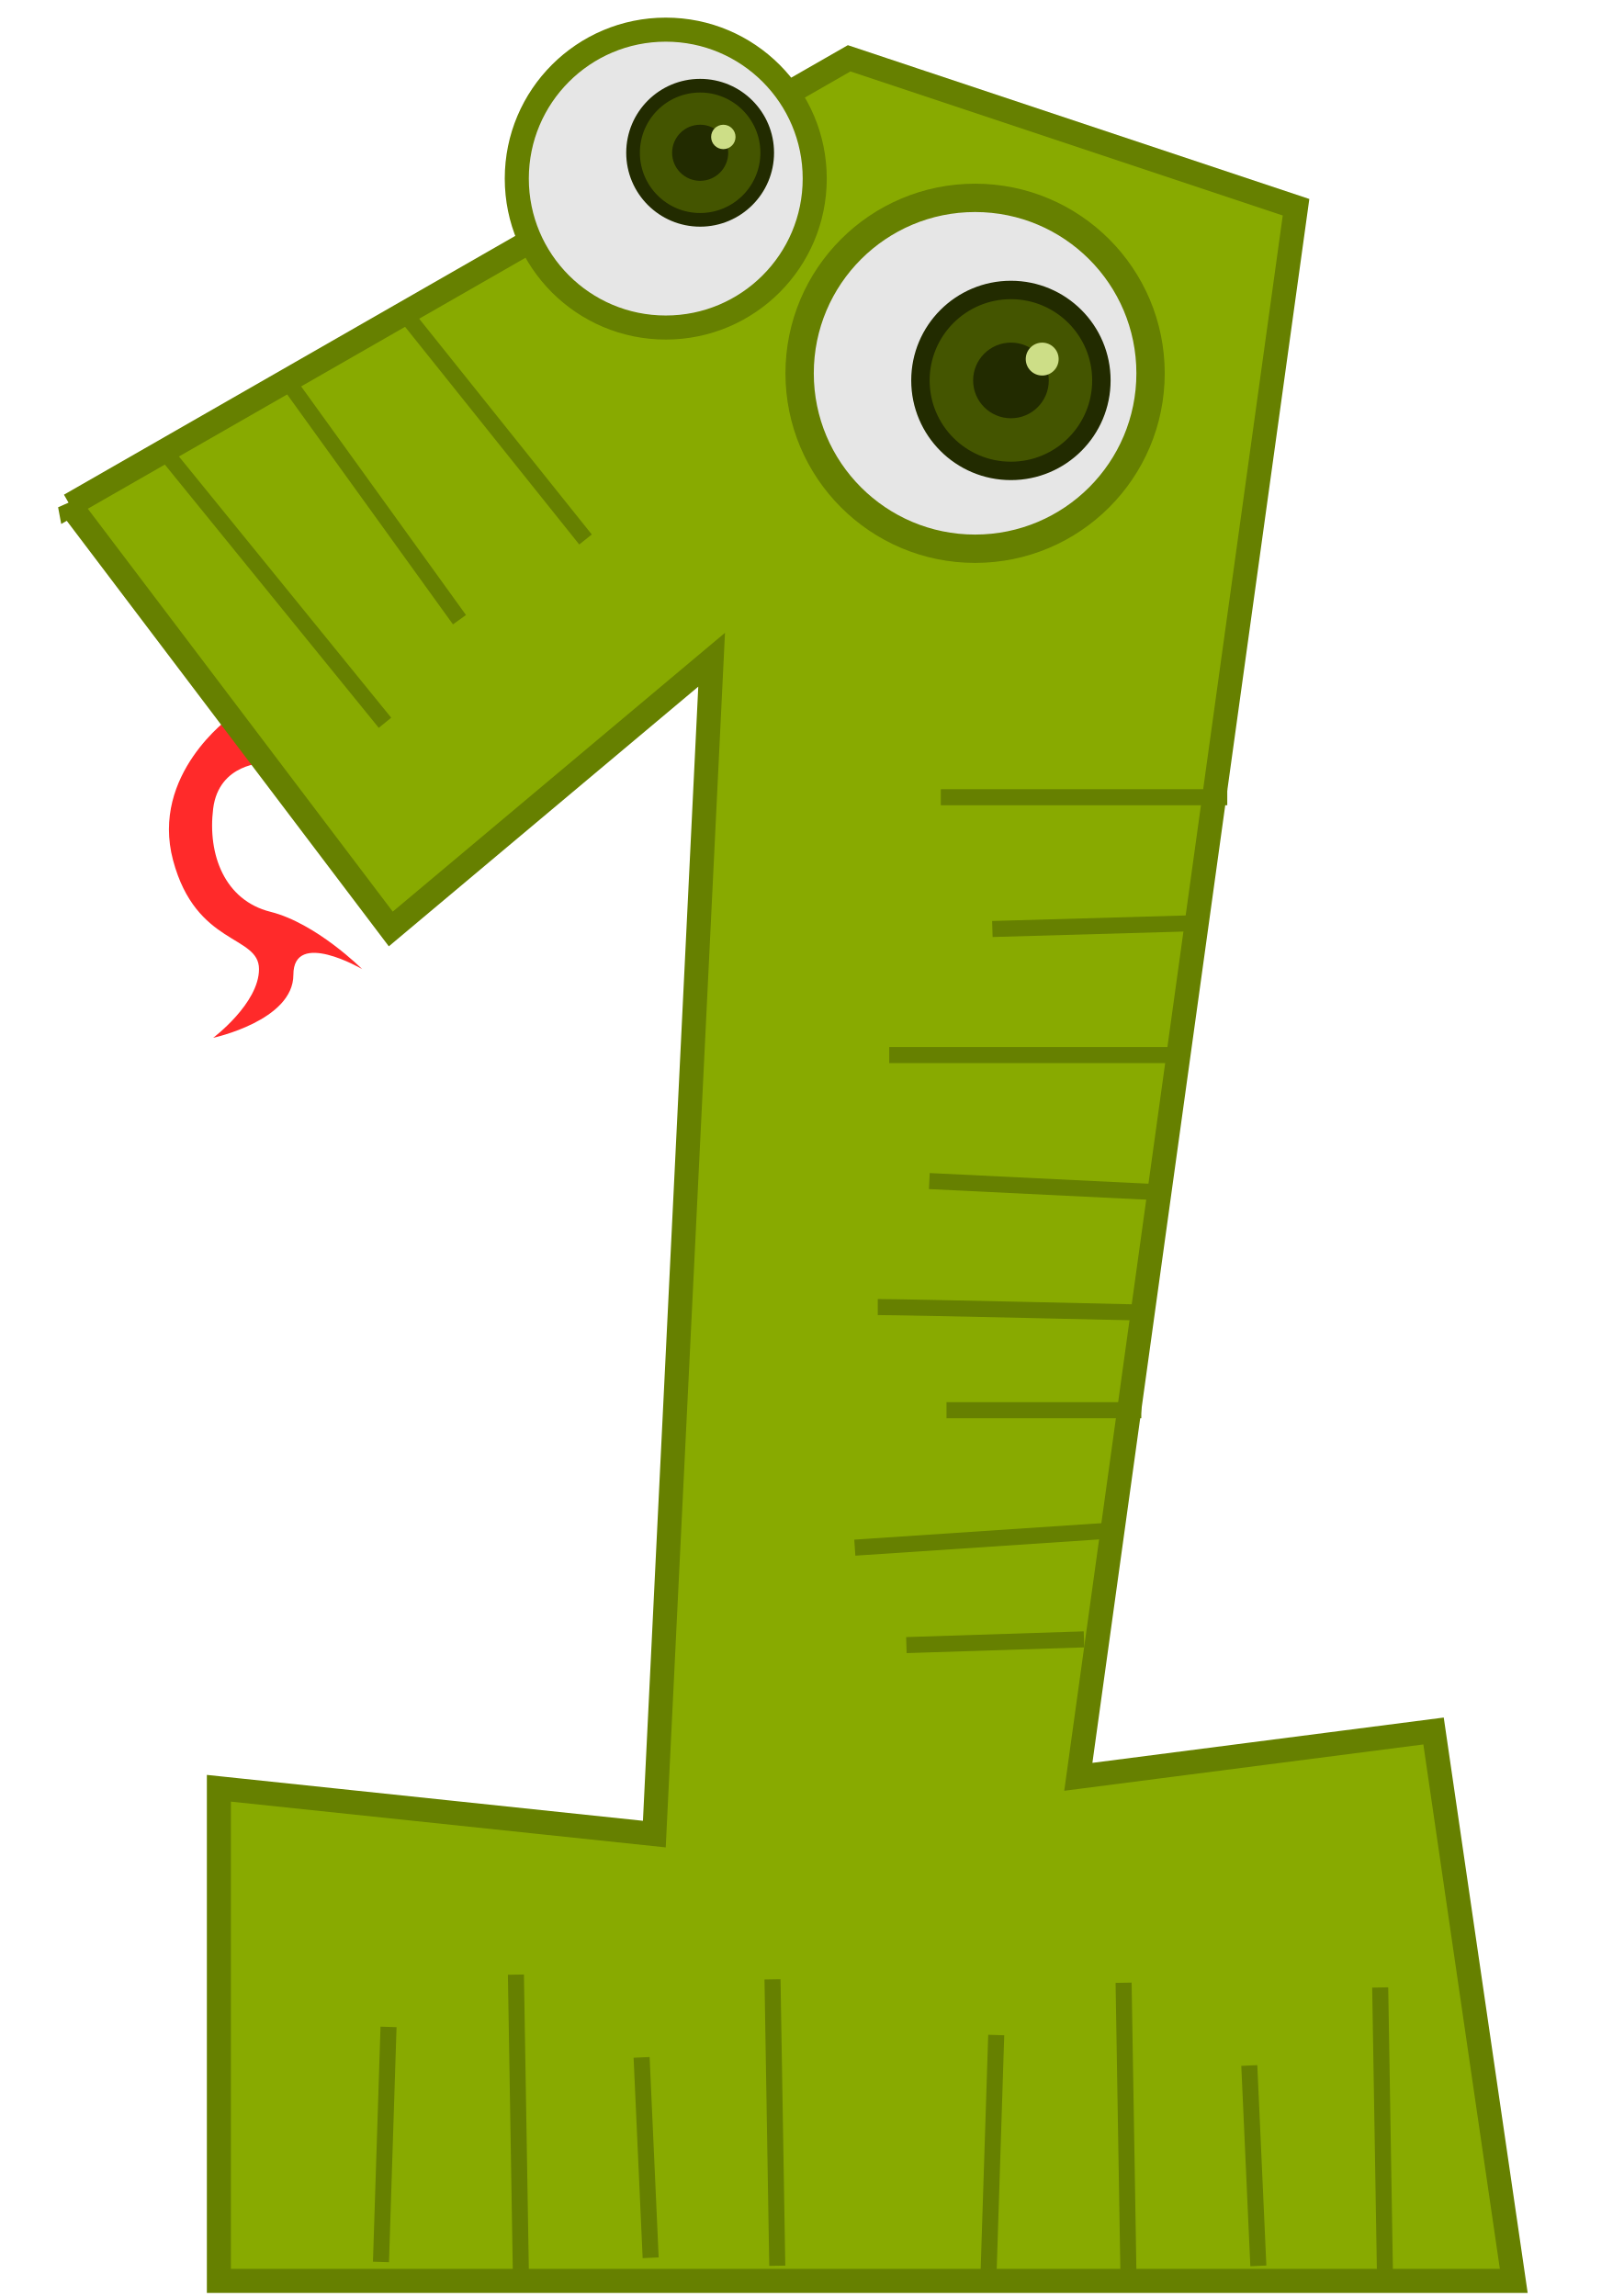
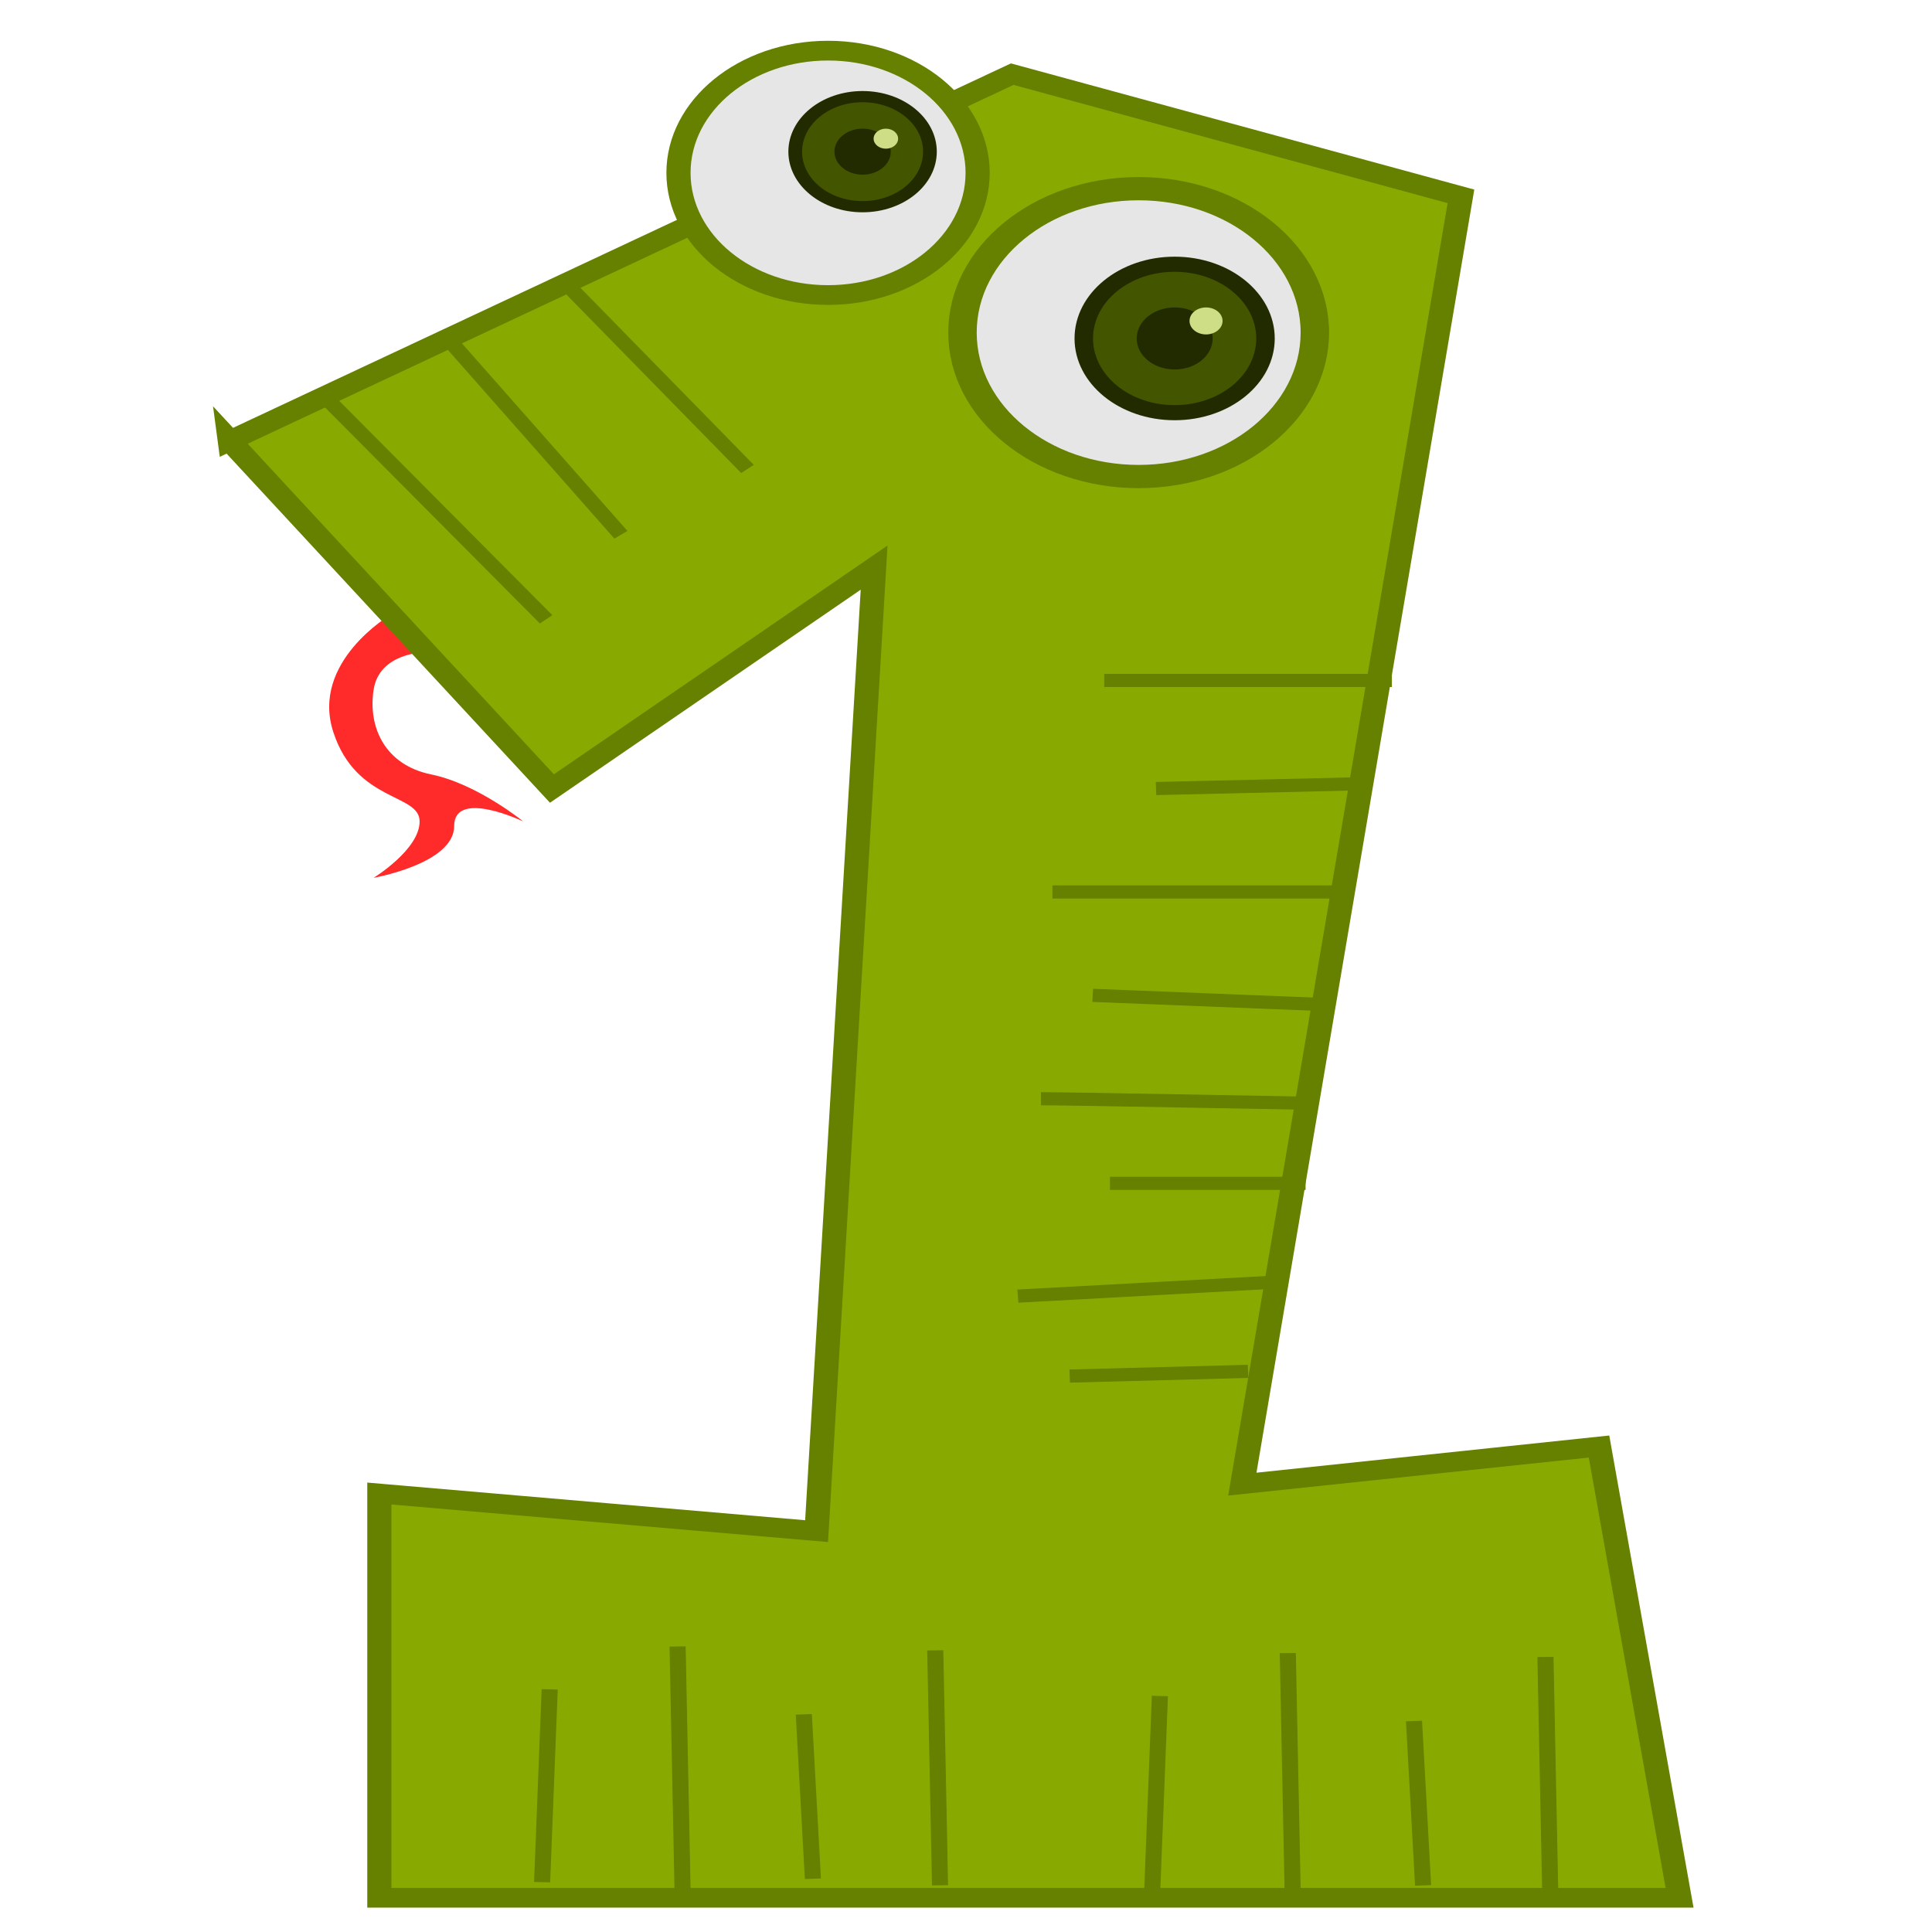
- <svg xmlns="http://www.w3.org/2000/svg" viewBox="0 0 744.094 1052.362">
-   <g transform="matrix(3.6759 0 0 3.6759 -461.59 -690.9)">
-     <path d="m154.29 277.36s-10 7.143-7.143 17.857 10.714 9.286 10.714 13.571-5.714 8.571-5.714 8.571 10-2.143 10-7.857 8.571-0.714 8.571-0.714-5.714-5.714-11.429-7.143-7.857-7.143-7.143-12.857 6.429-5.714 6.429-5.714l-4.286-5.714z" fill="#ff2a2a" fill-rule="evenodd" />
-     <path d="m134.29 250.93 40 52.857 40-33.571-7.143 146.43-54.286-5.714v61.429h161.43l-10-68.571-44.286 5.714 27.143-195.71-55.714-18.571-97.143 55.714z" fill="#8a0" fill-rule="evenodd" stroke="#668000" stroke-width="3" />
-     <path transform="translate(-7.8571 -12.857)" d="m235 223.08c-3.4e-4 10.257-8.315 18.571-18.572 18.571s-18.571-8.315-18.571-18.572 8.315-18.571 18.572-18.571 18.571 8.315 18.571 18.572" fill="#e6e6e6" stroke="#668000" stroke-width="3" />
-     <path transform="matrix(1.1779 0 0 1.1779 -7.7961 -28.265)" d="m235 223.08c-3.4e-4 10.257-8.315 18.571-18.572 18.571s-18.571-8.315-18.571-18.572 8.315-18.571 18.572-18.571 18.571 8.315 18.571 18.572" fill="#e6e6e6" stroke="#668000" stroke-width="3" />
-     <path d="m145.71 243.79 27.857 34.286" fill="none" stroke="#668000" stroke-width="2" />
-     <path d="m160.71 234.51 22.143 30.714" fill="none" stroke="#668000" stroke-width="2" />
-     <path d="m175.71 226.65 22.857 28.571" fill="none" stroke="#668000" stroke-width="2" />
-     <path d="m242.86 287.36h35.714" fill="none" stroke="#668000" stroke-width="2" />
-     <path d="m249.29 303.79 25-0.714" fill="none" stroke="#668000" stroke-width="2" />
-     <path d="m236.43 319.51h37.143" fill="none" stroke="#668000" stroke-width="2" />
-     <path d="m241.43 335.22 29.286 1.429" fill="none" stroke="#668000" stroke-width="2" />
-     <path d="m235 350.93c3.571 0 34.286 0.714 34.286 0.714" fill="none" stroke="#668000" stroke-width="2" />
-     <path d="m243.57 363.79h24.286" fill="none" stroke="#668000" stroke-width="2" />
-     <path d="m232.14 380.93 32.143-2.143" fill="none" stroke="#668000" stroke-width="2" />
-     <path d="m238.57 393.08 22.143-0.714" fill="none" stroke="#668000" stroke-width="2" />
-     <g transform="matrix(.85149 0 0 .85149 3.1789 9.3041)">
-       <path d="m256.07 232.18c-1.8e-4 5.424-4.397 9.821-9.822 9.821s-9.821-4.397-9.821-9.822 4.397-9.821 9.822-9.821 9.821 4.397 9.821 9.822" fill="#450" stroke="#222b00" stroke-width="2" />
-       <path d="m250.36 232.18c-7e-5 2.268-1.839 4.107-4.107 4.107s-4.107-1.839-4.107-4.107 1.839-4.107 4.107-4.107 4.107 1.839 4.107 4.107" fill="#222b00" />
-       <path transform="translate(0 1.0714)" d="m251.43 228.79c-4e-5 0.986-0.8 1.786-1.786 1.786s-1.786-0.8-1.786-1.786 0.8-1.786 1.786-1.786 1.786 0.8 1.786 1.786" fill="#cdde87" />
+ <svg xmlns="http://www.w3.org/2000/svg" viewBox="0 0 70 70" version="1.1" id="svg66" width="70" height="70">
+   <defs id="defs70" />
+   <g transform="matrix(0.2918223,0,0,0.2384095,-30.86355,-43.85636)" id="g64">
+     <path d="m 154.29,277.36 c 0,0 -10,7.143 -7.143,17.857 2.857,10.714 10.714,9.286 10.714,13.571 0,4.285 -5.714,8.571 -5.714,8.571 0,0 10,-2.143 10,-7.857 0,-5.714 8.571,-0.714 8.571,-0.714 0,0 -5.714,-5.714 -11.429,-7.143 -5.715,-1.429 -7.857,-7.143 -7.143,-12.857 0.714,-5.714 6.429,-5.714 6.429,-5.714 l -4.286,-5.714 z" id="path2" style="fill:#ff2a2a;fill-rule:evenodd" />
+     <path d="m 134.29,250.93 40,52.857 40,-33.571 -7.143,146.43 -54.286,-5.714 v 61.429 h 161.43 l -10,-68.571 -44.286,5.714 27.143,-195.71 -55.714,-18.571 -97.143,55.714 z" id="path4" style="fill:#88aa00;fill-rule:evenodd;stroke:#668000;stroke-width:3" />
+     <path transform="translate(-7.8571,-12.857)" d="m 235,223.08 c -3.4e-4,10.257 -8.315,18.571 -18.572,18.571 -10.257,0 -18.571,-8.315 -18.571,-18.572 0,-10.257 8.315,-18.571 18.572,-18.571 10.257,0 18.571,8.315 18.571,18.572" id="path6" style="fill:#e6e6e6;stroke:#668000;stroke-width:3" />
+     <path transform="matrix(1.1779,0,0,1.1779,-7.7961,-28.265)" d="m 235,223.08 c -3.4e-4,10.257 -8.315,18.571 -18.572,18.571 -10.257,0 -18.571,-8.315 -18.571,-18.572 0,-10.257 8.315,-18.571 18.572,-18.571 10.257,0 18.571,8.315 18.571,18.572" id="path8" style="fill:#e6e6e6;stroke:#668000;stroke-width:3" />
+     <path d="m 145.71,243.79 27.857,34.286" id="path10" style="fill:none;stroke:#668000;stroke-width:2" />
+     <path d="m 160.71,234.51 22.143,30.714" id="path12" style="fill:none;stroke:#668000;stroke-width:2" />
+     <path d="m 175.71,226.65 22.857,28.571" id="path14" style="fill:none;stroke:#668000;stroke-width:2" />
+     <path d="m 242.86,287.36 h 35.714" id="path16" style="fill:none;stroke:#668000;stroke-width:2" />
+     <path d="m 249.29,303.79 25,-0.714" id="path18" style="fill:none;stroke:#668000;stroke-width:2" />
+     <path d="m 236.43,319.51 h 37.143" id="path20" style="fill:none;stroke:#668000;stroke-width:2" />
+     <path d="m 241.43,335.22 29.286,1.429" id="path22" style="fill:none;stroke:#668000;stroke-width:2" />
+     <path d="m 235,350.93 c 3.571,0 34.286,0.714 34.286,0.714" id="path24" style="fill:none;stroke:#668000;stroke-width:2" />
+     <path d="m 243.57,363.79 h 24.286" id="path26" style="fill:none;stroke:#668000;stroke-width:2" />
+     <path d="m 232.14,380.93 32.143,-2.143" id="path28" style="fill:none;stroke:#668000;stroke-width:2" />
+     <path d="m 238.57,393.08 22.143,-0.714" id="path30" style="fill:none;stroke:#668000;stroke-width:2" />
+     <g transform="matrix(0.85149,0,0,0.85149,3.1789,9.3041)" id="g38">
+       <path d="m 256.07,232.18 c -1.8e-4,5.424 -4.397,9.821 -9.822,9.821 -5.424,-2e-4 -9.821,-4.397 -9.821,-9.822 2e-4,-5.424 4.397,-9.821 9.822,-9.821 5.424,2e-4 9.821,4.397 9.821,9.822" id="path32" style="fill:#445500;stroke:#222b00;stroke-width:2" />
+       <path d="m 250.36,232.18 c -7e-5,2.268 -1.839,4.107 -4.107,4.107 -2.268,-1e-4 -4.107,-1.839 -4.107,-4.107 1e-4,-2.268 1.839,-4.107 4.107,-4.107 2.268,1e-4 4.107,1.839 4.107,4.107" id="path34" style="fill:#222b00" />
+       <path transform="translate(0,1.0714)" d="m 251.43,228.79 c -4e-5,0.986 -0.8,1.786 -1.786,1.786 -0.986,-1e-4 -1.786,-0.8 -1.786,-1.786 1e-4,-0.986 0.8,-1.786 1.786,-1.786 0.986,0 1.786,0.8 1.786,1.786" id="path36" style="fill:#cdde87" />
    </g>
-     <g transform="matrix(1.1485 0 0 1.1485 -31.215 -31.268)">
-       <path d="m256.07 232.18c-1.8e-4 5.424-4.397 9.821-9.822 9.821s-9.821-4.397-9.821-9.822 4.397-9.821 9.822-9.821 9.821 4.397 9.821 9.822" fill="#450" stroke="#222b00" stroke-width="2" />
-       <path d="m250.36 232.18c-7e-5 2.268-1.839 4.107-4.107 4.107s-4.107-1.839-4.107-4.107 1.839-4.107 4.107-4.107 4.107 1.839 4.107 4.107" fill="#222b00" />
-       <path transform="translate(0 1.0714)" d="m251.43 228.79c-4e-5 0.986-0.8 1.786-1.786 1.786s-1.786-0.8-1.786-1.786 0.8-1.786 1.786-1.786 1.786 0.8 1.786 1.786" fill="#cdde87" />
+     <g transform="matrix(1.1485,0,0,1.1485,-31.215,-31.268)" id="g46">
+       <path d="m 256.07,232.18 c -1.8e-4,5.424 -4.397,9.821 -9.822,9.821 -5.424,-2e-4 -9.821,-4.397 -9.821,-9.822 2e-4,-5.424 4.397,-9.821 9.822,-9.821 5.424,2e-4 9.821,4.397 9.821,9.822" id="path40" style="fill:#445500;stroke:#222b00;stroke-width:2" />
+       <path d="m 250.36,232.18 c -7e-5,2.268 -1.839,4.107 -4.107,4.107 -2.268,-1e-4 -4.107,-1.839 -4.107,-4.107 1e-4,-2.268 1.839,-4.107 4.107,-4.107 2.268,1e-4 4.107,1.839 4.107,4.107" id="path42" style="fill:#222b00" />
+       <path transform="translate(0,1.0714)" d="m 251.43,228.79 c -4e-5,0.986 -0.8,1.786 -1.786,1.786 -0.986,-1e-4 -1.786,-0.8 -1.786,-1.786 1e-4,-0.986 0.8,-1.786 1.786,-1.786 0.986,0 1.786,0.8 1.786,1.786" id="path44" style="fill:#cdde87" />
    </g>
-     <path d="m297.64 435.77c0.047 2.857 0.593 35.709 0.593 35.709" fill="none" stroke="#668000" stroke-width="2" />
-     <path d="m281.32 445.5 1.129 24.985" fill="none" stroke="#668000" stroke-width="2" />
-     <path d="m265.65 435.18 0.617 37.138" fill="none" stroke="#668000" stroke-width="2" />
-     <path d="m249.77 441.7-0.942 29.305" fill="none" stroke="#668000" stroke-width="2" />
-     <path d="m221.88 434.76c0.047 2.857 0.593 35.709 0.593 35.709" fill="none" stroke="#668000" stroke-width="2" />
-     <path d="m205.56 444.49 1.129 24.985" fill="none" stroke="#668000" stroke-width="2" />
-     <path d="m189.89 434.17 0.617 37.138" fill="none" stroke="#668000" stroke-width="2" />
-     <path d="m174.01 440.69-0.942 29.305" fill="none" stroke="#668000" stroke-width="2" />
+     <path d="m 297.64,435.77 c 0.047,2.857 0.593,35.709 0.593,35.709" id="path48" style="fill:none;stroke:#668000;stroke-width:2" />
+     <path d="m 281.32,445.5 1.129,24.985" id="path50" style="fill:none;stroke:#668000;stroke-width:2" />
+     <path d="m 265.65,435.18 0.617,37.138" id="path52" style="fill:none;stroke:#668000;stroke-width:2" />
+     <path d="m 249.77,441.7 -0.942,29.305" id="path54" style="fill:none;stroke:#668000;stroke-width:2" />
+     <path d="m 221.88,434.76 c 0.047,2.857 0.593,35.709 0.593,35.709" id="path56" style="fill:none;stroke:#668000;stroke-width:2" />
+     <path d="m 205.56,444.49 1.129,24.985" id="path58" style="fill:none;stroke:#668000;stroke-width:2" />
+     <path d="m 189.89,434.17 0.617,37.138" id="path60" style="fill:none;stroke:#668000;stroke-width:2" />
+     <path d="m 174.01,440.69 -0.942,29.305" id="path62" style="fill:none;stroke:#668000;stroke-width:2" />
  </g>
</svg>
